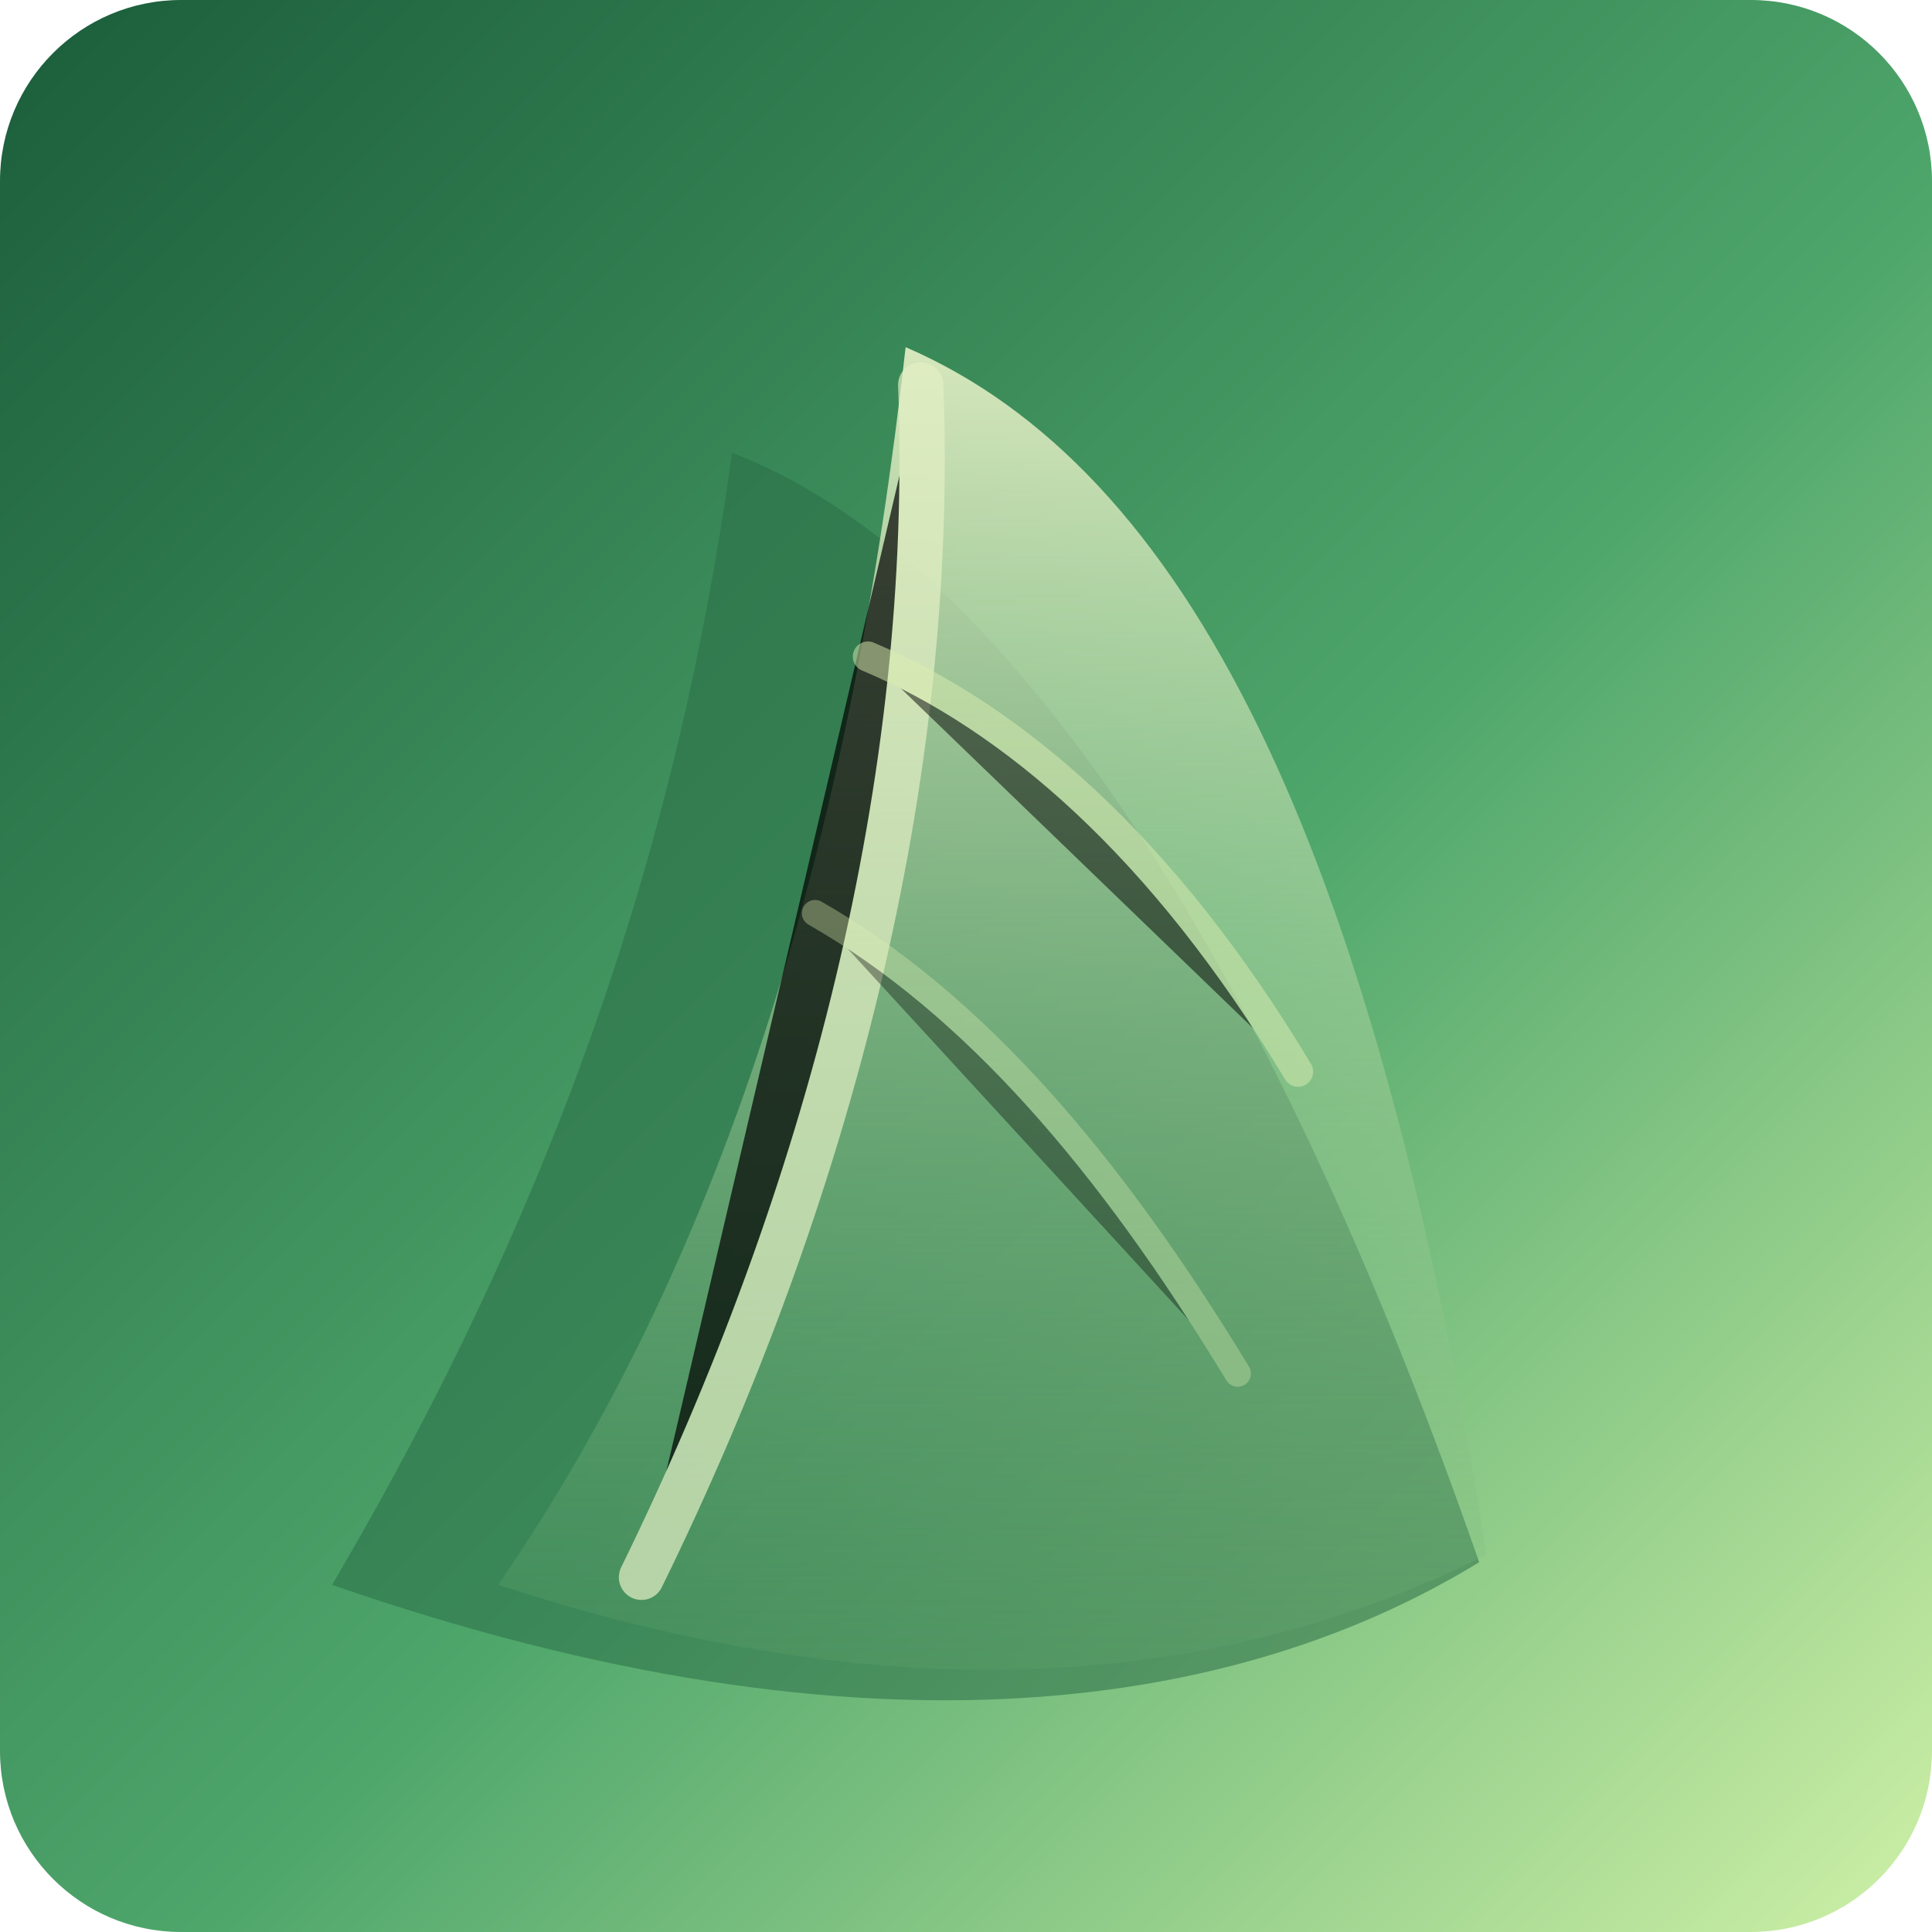
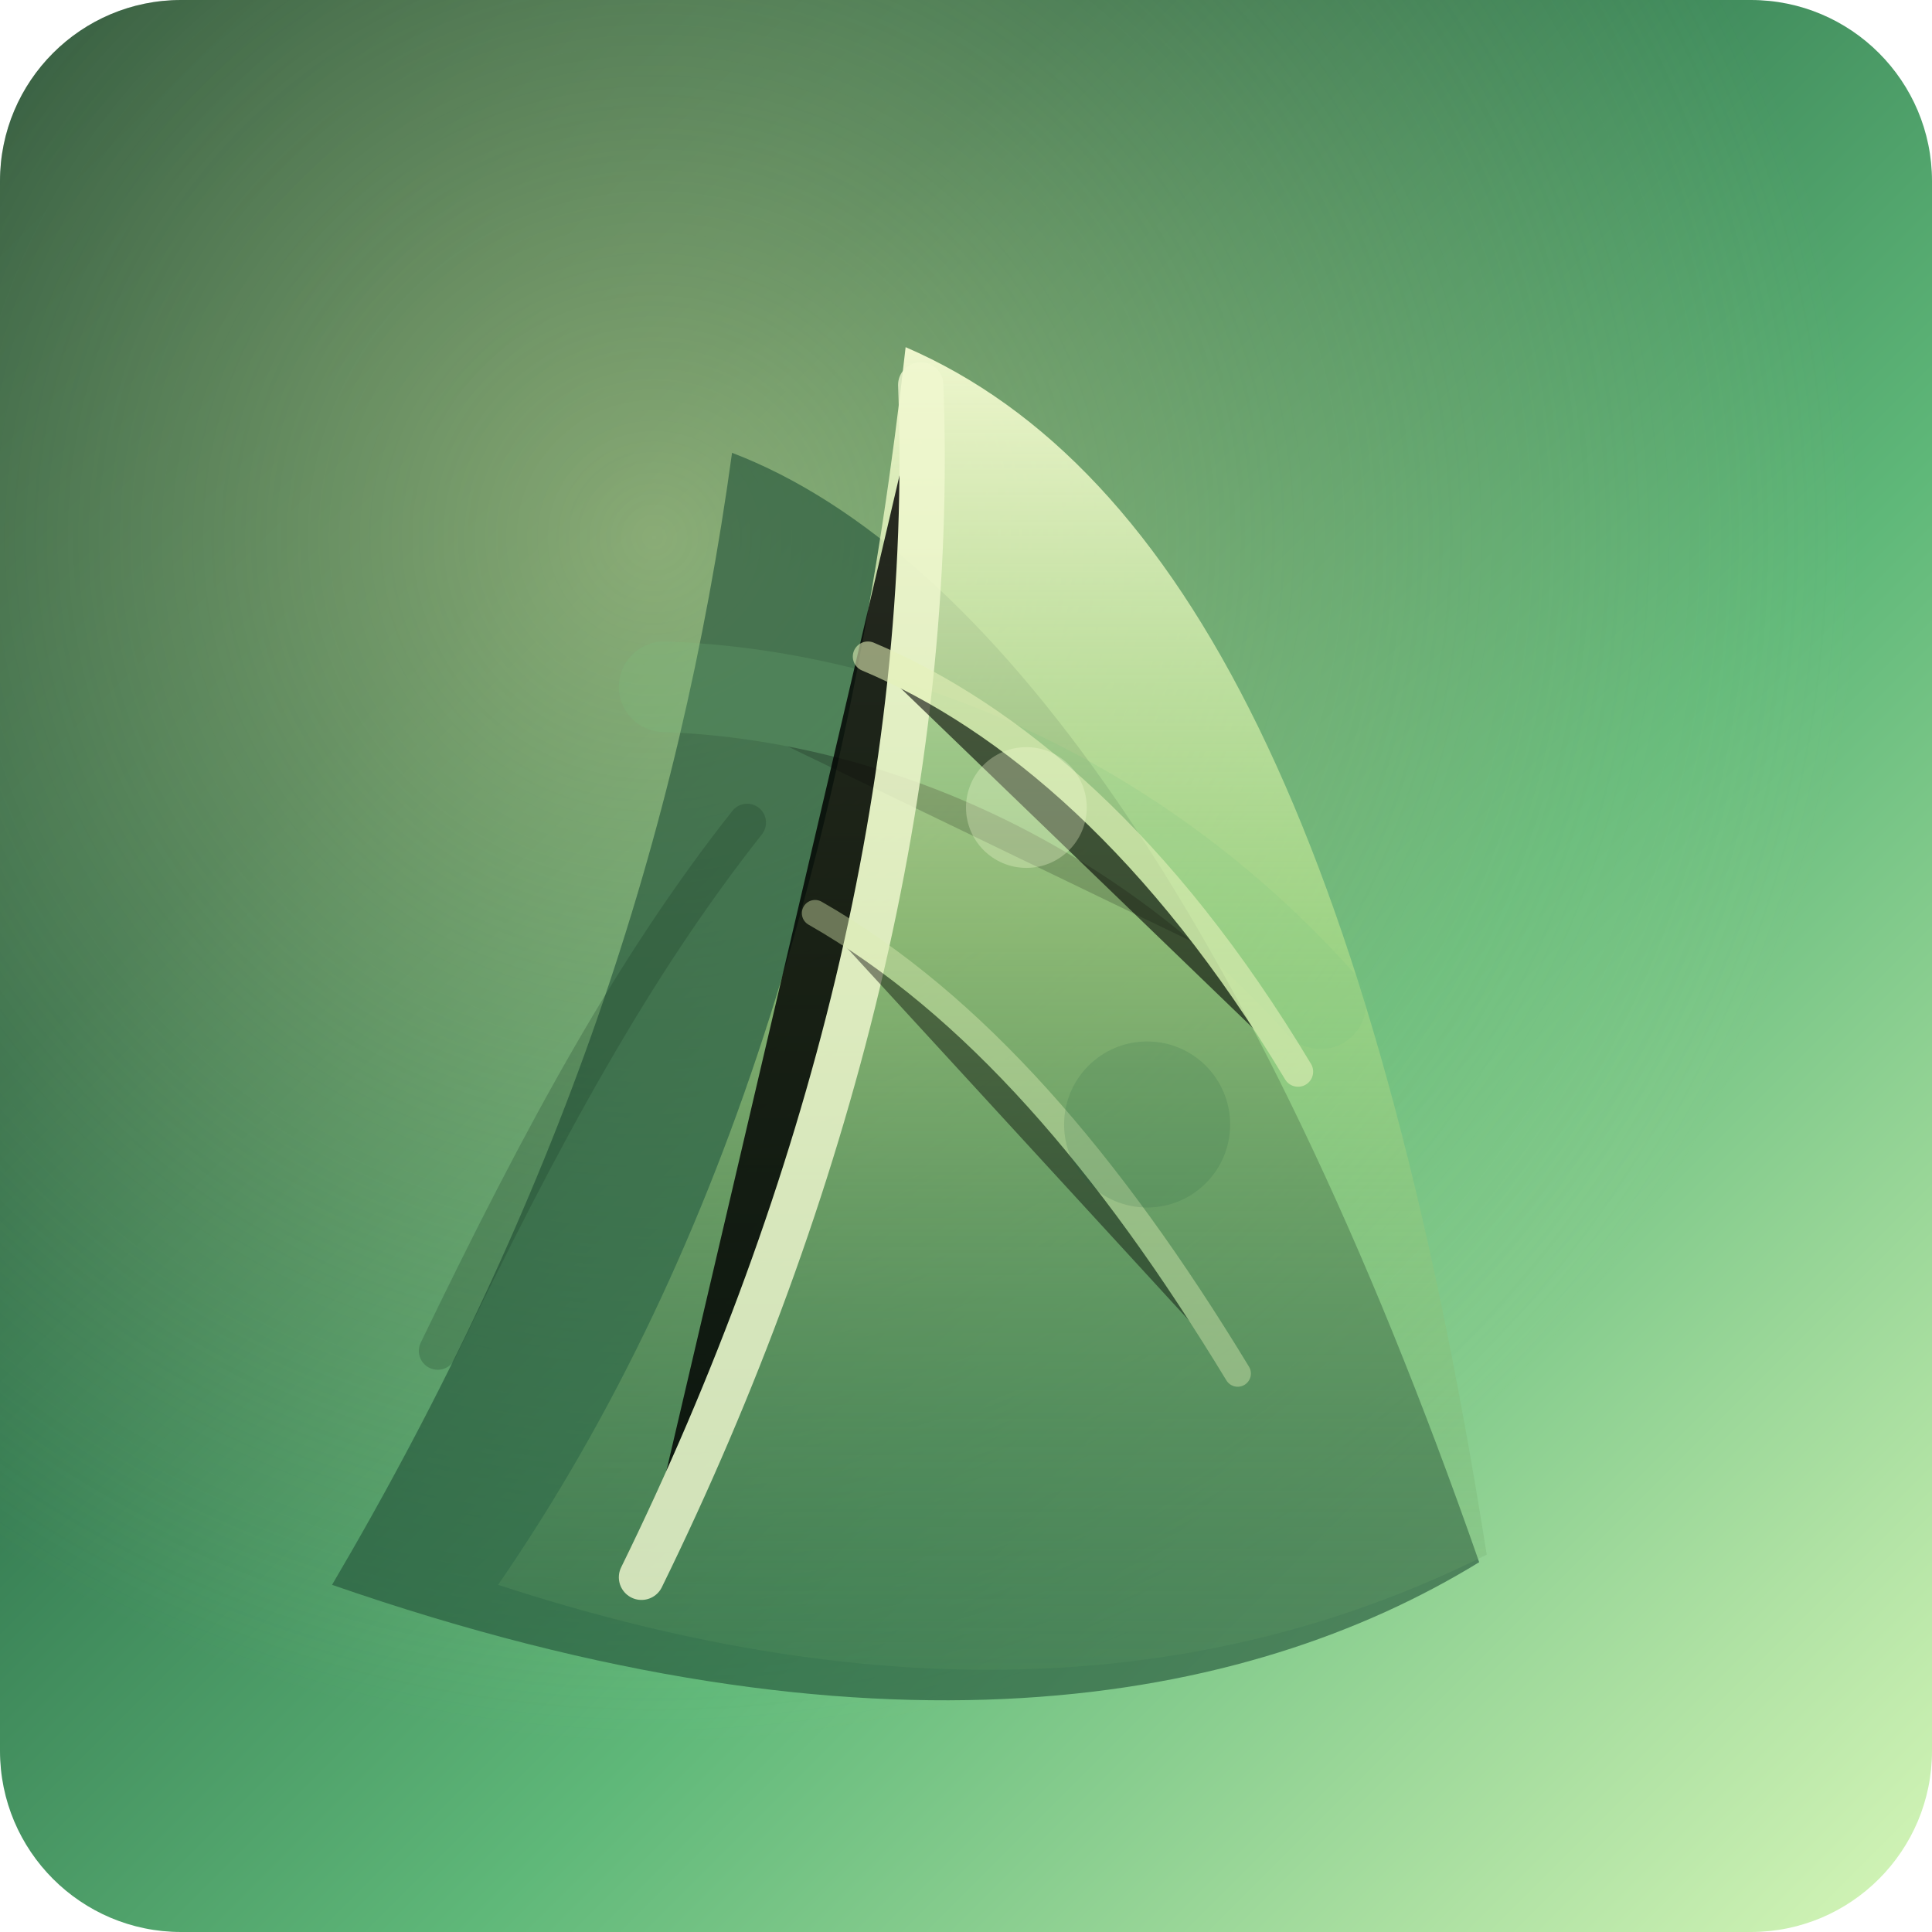
<svg xmlns="http://www.w3.org/2000/svg" viewBox="0 0 512 512">
  <defs>
    <linearGradient id="bg" x1="0" y1="0" x2="1" y2="1">
-       <stop offset="0%" stop-color="#1a5c3a" />
-       <stop offset="55%" stop-color="#4ea66b" />
-       <stop offset="100%" stop-color="#d0f1a7" />
+       <stop offset="0%" stop-color="#14422d" />
+       <stop offset="28%" stop-color="#256443" />
+       <stop offset="62%" stop-color="#5fb879" />
+       <stop offset="100%" stop-color="#d8f7b9" />
    </linearGradient>
    <linearGradient id="vein" x1="0" y1="0" x2="0" y2="1">
-       <stop offset="0%" stop-color="#f3f8cf" stop-opacity="0.85" />
-       <stop offset="100%" stop-color="#6fb276" stop-opacity="0.15" />
+       <stop offset="0%" stop-color="#fbffd8" stop-opacity="0.92" />
+       <stop offset="45%" stop-color="#bde58c" stop-opacity="0.58" />
+       <stop offset="100%" stop-color="#5f9b63" stop-opacity="0.18" />
    </linearGradient>
+     <radialGradient id="warmPatch" cx="34%" cy="28%" r="62%">
+       <stop offset="0%" stop-color="#f1f1a8" stop-opacity="0.48" />
+       <stop offset="100%" stop-color="#f1f1a8" stop-opacity="0" />
+     </radialGradient>
  </defs>
  <rect width="512" height="512" rx="48" fill="url(#bg)" />
-   <path d="M88 420C148 318 180 222 194 120C262 146 332 242 392 414C330 452 232 470 88 420Z" fill="#296e47" opacity="0.55" />
+   <rect width="512" height="512" rx="48" fill="url(#warmPatch)" />
+   <path d="M88 420C148 318 180 222 194 120C262 146 332 242 392 414C330 452 232 470 88 420Z" fill="#225339" opacity="0.62" />
  <path d="M132 420C194 330 226 218 240 92C314 124 364 222 394 412C322 448 236 454 132 420Z" fill="url(#vein)" />
-   <path d="M244 102C248 206 220 316 170 418" stroke="#e4efc4" stroke-width="12" stroke-linecap="round" opacity="0.7" />
-   <path d="M230 174C268 190 308 224 344 284" stroke="#dcedb2" stroke-width="8" stroke-linecap="round" opacity="0.5" />
-   <path d="M216 242C258 266 294 308 328 364" stroke="#dcedb2" stroke-width="7" stroke-linecap="round" opacity="0.35" />
+   <path d="M176 182C234 184 300 210 350 266" stroke="#78c37e" stroke-width="24" stroke-linecap="round" opacity="0.18" />
+   <path d="M244 102C248 206 220 316 170 418" stroke="#f0f8d0" stroke-width="12" stroke-linecap="round" opacity="0.82" />
+   <path d="M230 174C268 190 308 224 344 284" stroke="#e5f2b8" stroke-width="8" stroke-linecap="round" opacity="0.58" />
+   <path d="M216 242C258 266 294 308 328 364" stroke="#dcedb2" stroke-width="7" stroke-linecap="round" opacity="0.42" />
+   <path d="M198 218C168 256 144 300 116 358" stroke="#163523" stroke-width="10" stroke-linecap="round" opacity="0.24" />
+   <circle cx="272" cy="214" r="16" fill="#f7ffd6" opacity="0.3" />
+   <circle cx="304" cy="298" r="22" fill="#1f5d3f" opacity="0.16" />
</svg>
